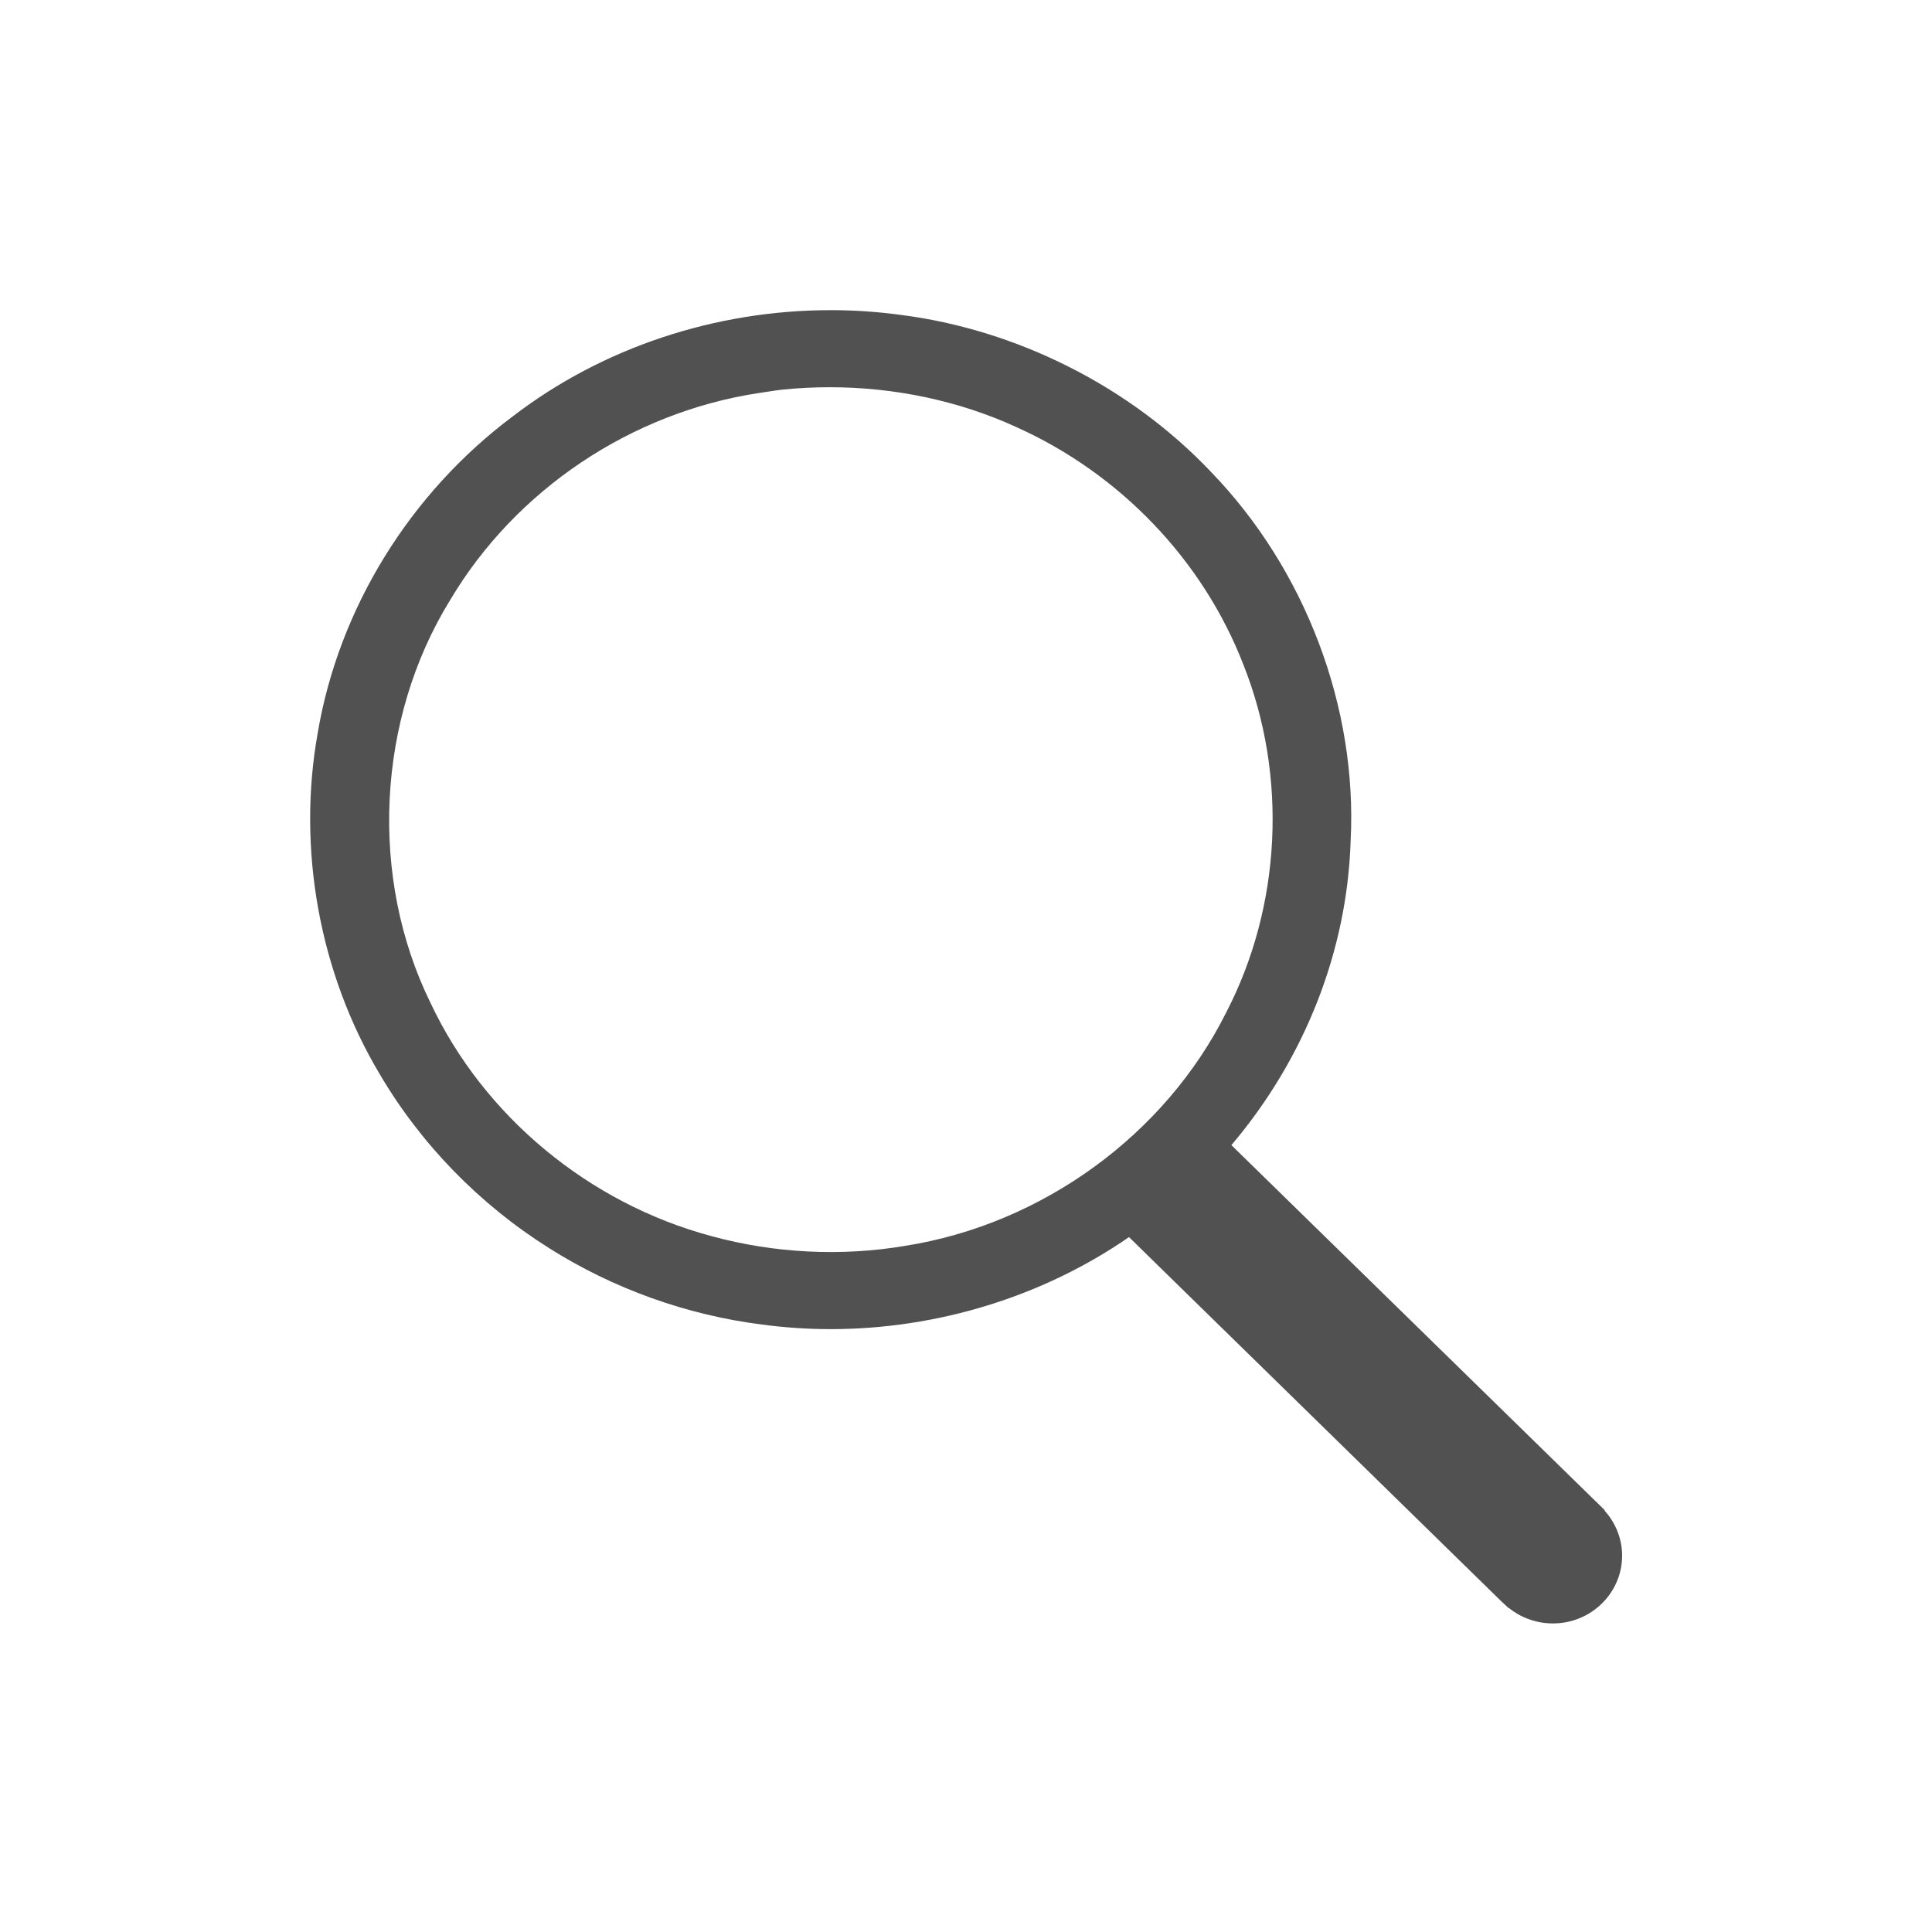
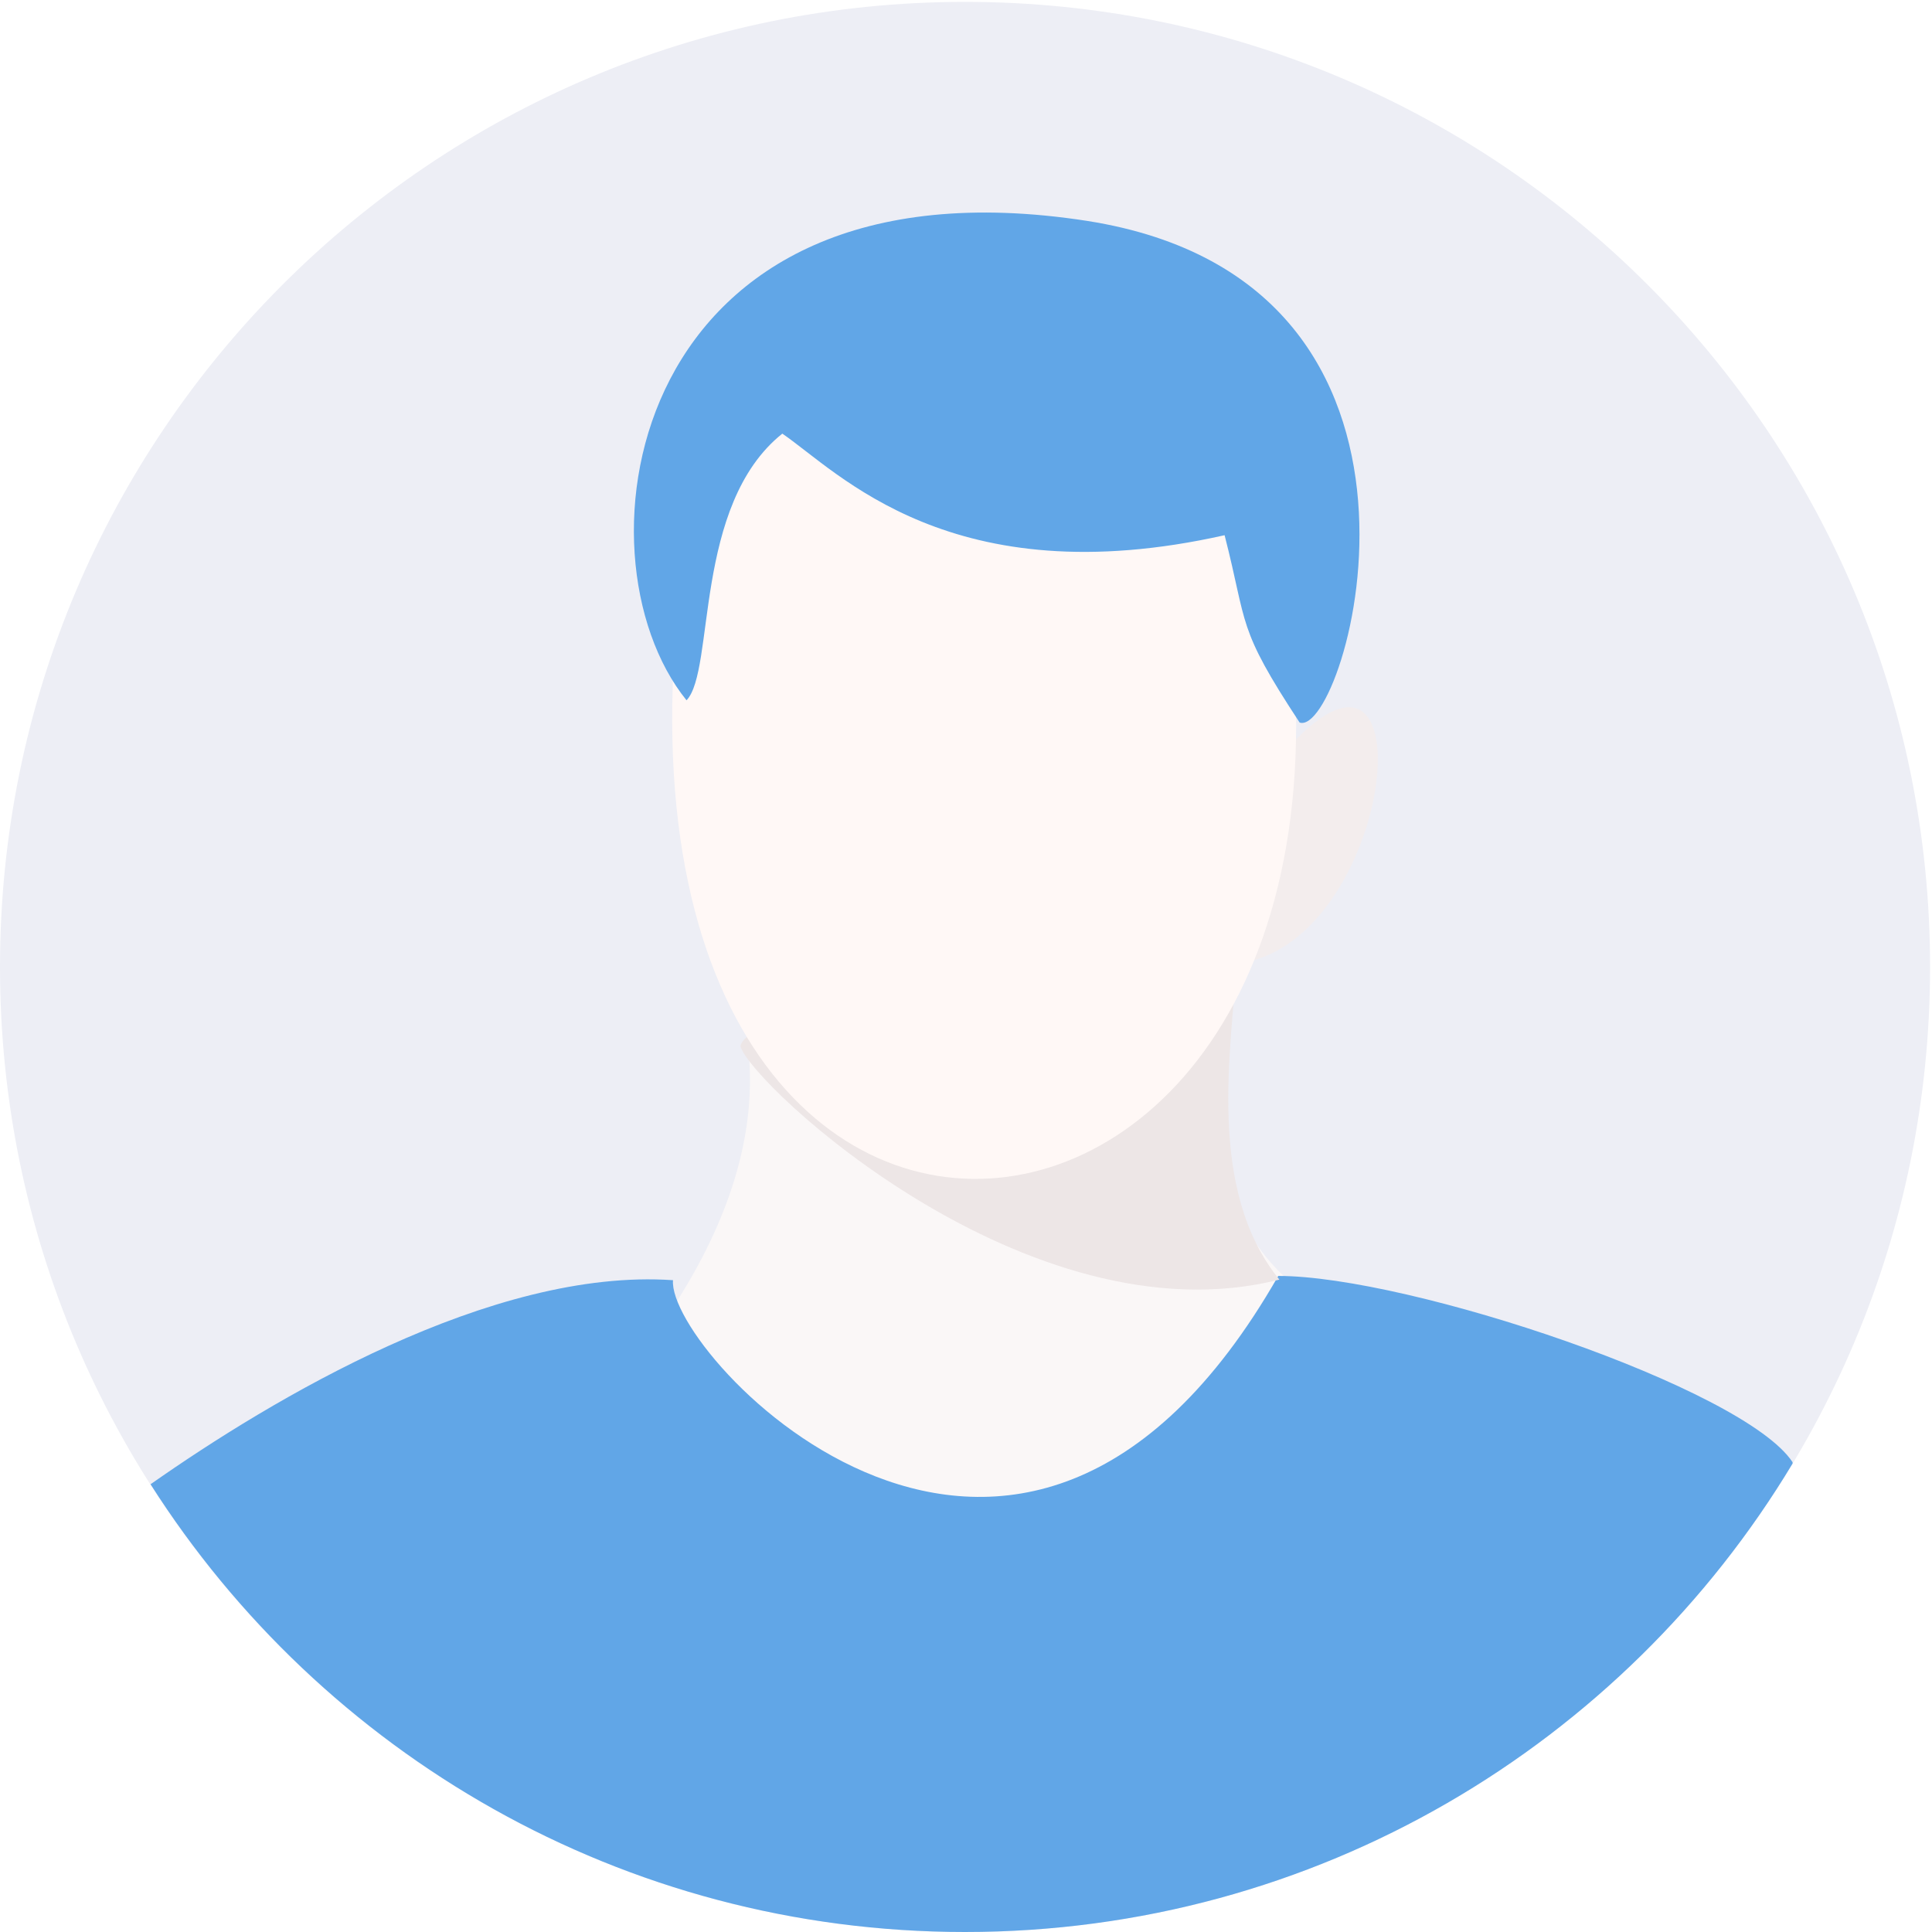
- <svg xmlns="http://www.w3.org/2000/svg" t="1611384671127" class="icon" viewBox="0 0 1024 1024" version="1.1" p-id="5358" width="200" height="200">
-   <path d="M850.453 800.653l0.105-0.223-197.89-193.493c38.961-45.944 61.363-103.043 63.198-161.203 3.664-70.834-24.038-144.003-74.073-195.682-42.739-45.105-102.838-75.421-164.821-83.209-12.031-1.639-24.352-2.458-36.625-2.458-61.344 0-121.126 19.942-168.322 56.113-54.705 40.781-92.468 101.996-103.616 167.925-11.054 61.446 0.911 127.372 32.811 180.82 21.819 37.152 52.888 69.073 89.828 92.298 33.909 21.453 72.924 35.474 112.775 40.485 11.958 1.62 24.219 2.439 36.445 2.439 56.586 0 112.572-17.3 158.132-48.773l197.642 193.343 3.655 3.368 0.105-0.091c6.515 5.235 14.768 8.14 23.319 8.14 20.202 0 36.637-16.127 36.637-35.947 0-8.787-3.358-17.279-9.308-23.853M649.856 536.743c-32.378 64.734-97.46 112.073-169.899 123.548-33.909 5.773-69.646 3.986-102.941-5.139-64.972-17.433-120.583-63.58-148.808-123.528-32.677-66.559-28.602-150.391 10.387-213.6 34.702-58.404 95.873-99.427 163.56-109.707l4.802-0.71c2.525-0.409 5.069-0.799 7.555-1.082 8.369-0.858 16.882-1.286 25.282-1.286 34.569 0 68.716 7.283 98.811 21.085 55.059 24.691 98.955 70.579 120.409 125.929 23.529 59.109 20.125 128.061-9.157 184.488z" fill="#515151" p-id="5359" />
+ <svg xmlns="http://www.w3.org/2000/svg" t="1611384814310" class="icon" viewBox="0 0 1024 1024" version="1.1" p-id="7780" width="200" height="200">
+   <path d="M0 512.512C0 794.982 229.018 1024 511.488 1024c282.496 0 511.488-229.018 511.488-511.488C1022.976 230.016 794.01 0.998 511.488 0.998 229.043 0.998 0 230.016 0 512.486z" fill="#EDEEF5" p-id="7781" />
+   <path d="M666.291 416.589c95.923-130.406 77.389 85.811-11.776 94.208-140.493 46.285 11.776-94.208 11.776-94.208z" fill="#F3EDED" p-id="7782" />
+   <path d="M386.995 515.021c4.198 16 35.328 81.613-34.509 184.243-69.811 102.656 160.691 158.157 160.691 158.157s218.726-74.035 230.502-110.208c72.371-61.414-134.605 0.845-95.053-225.459-94.208-59.725-261.632-6.733-261.632-6.733z" fill="#FAF7F7" p-id="7783" />
+   <path d="M511.488 1024c186.24 0 349.184-99.558 438.63-248.32l-0.026-0.691c-25.805-39.27-203.034-98.714-272.589-98.714-137.958 241.152-324.173 41.498-320.794 2.253-96.358-6.656-212.48 62.95-276.915 108.16C170.573 929.306 329.907 1024 511.514 1024z" fill="#61A6E7" p-id="7784" />
+   <path d="M392.448 554.573c5.683 20.173 152.576 157.312 285.645 123.648-38.963-47.949-25.165-122.829-22.733-167.424 13.798-30.259-258.842 16.845-262.912 43.776z" fill="#EDE6E6" p-id="7785" />
+   <path d="M530.022 169.267c54.682 10.086 131.226 15.13 141.312 91.699 106.854 445.875-370.995 508.134-309.581 40.371 31.13-165.734 168.269-132.096 168.269-132.096z" fill="#FFF8F6" p-id="7786" />
+   <path d="M414.643 229.837c29.619 20.173 89.421 86.374 234.419 53.837 12.39 48.23 6.195 48.23 39.757 99.277 24.55 8.397 95.642-233.037-112.538-265.856-243.712-37.862-275.021 176.666-212.403 254.08 15.232-16 3.379-103.475 50.765-141.338z" fill="#61A6E7" p-id="7787" />
</svg>
